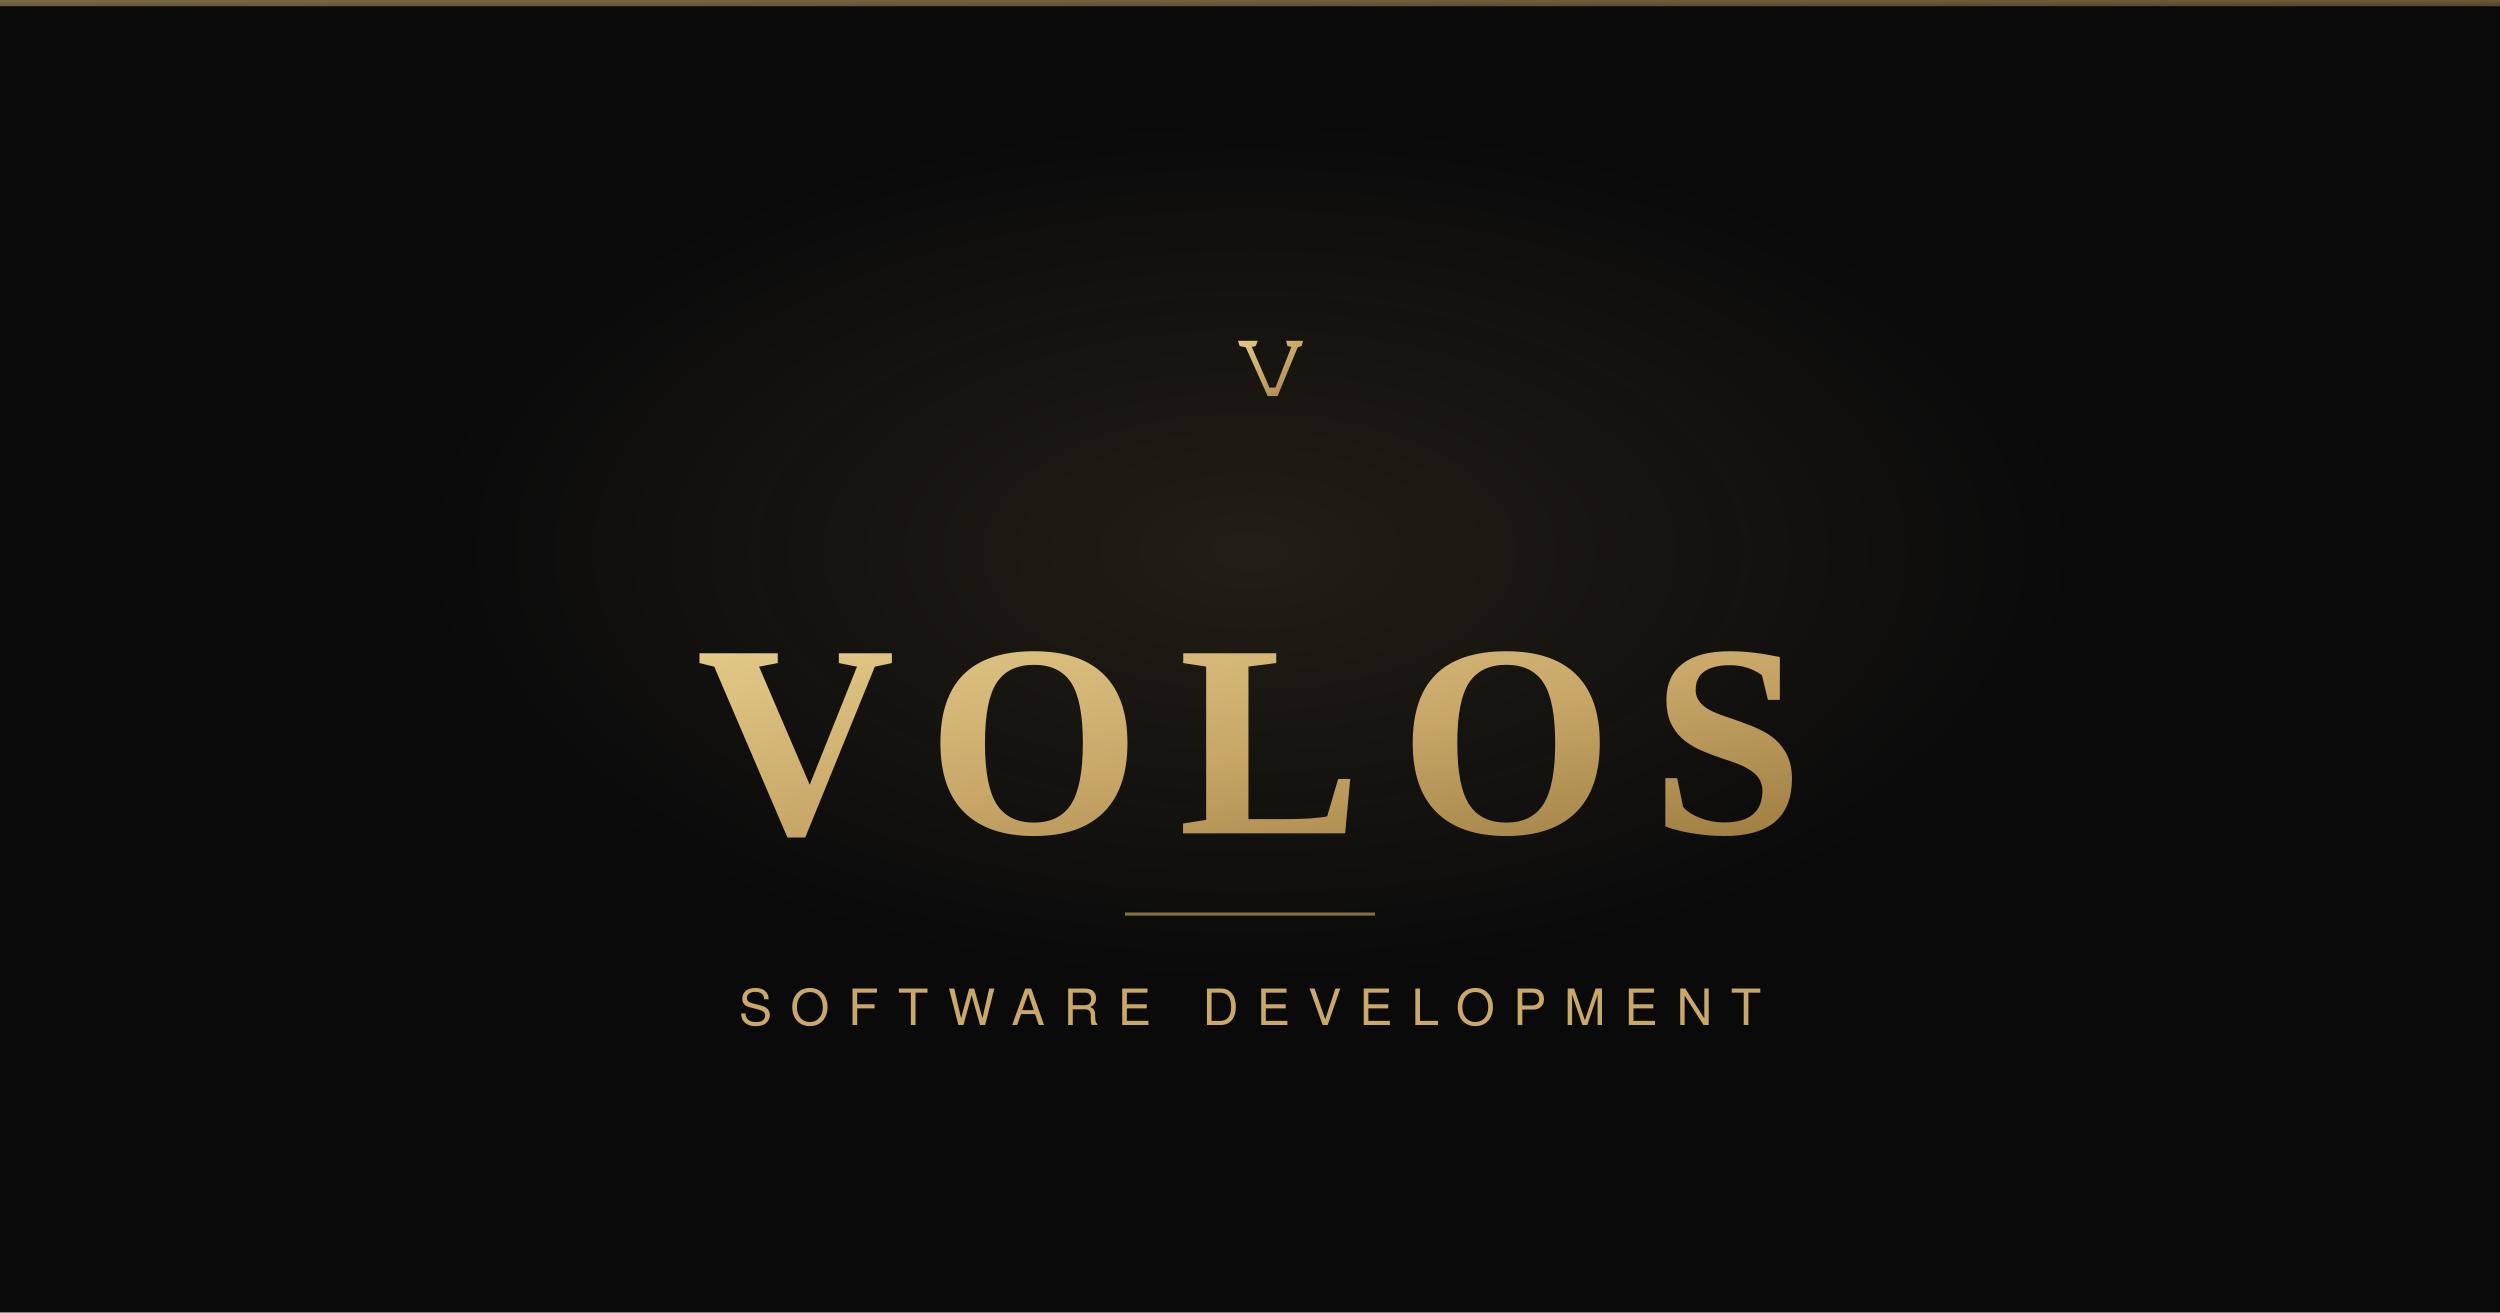
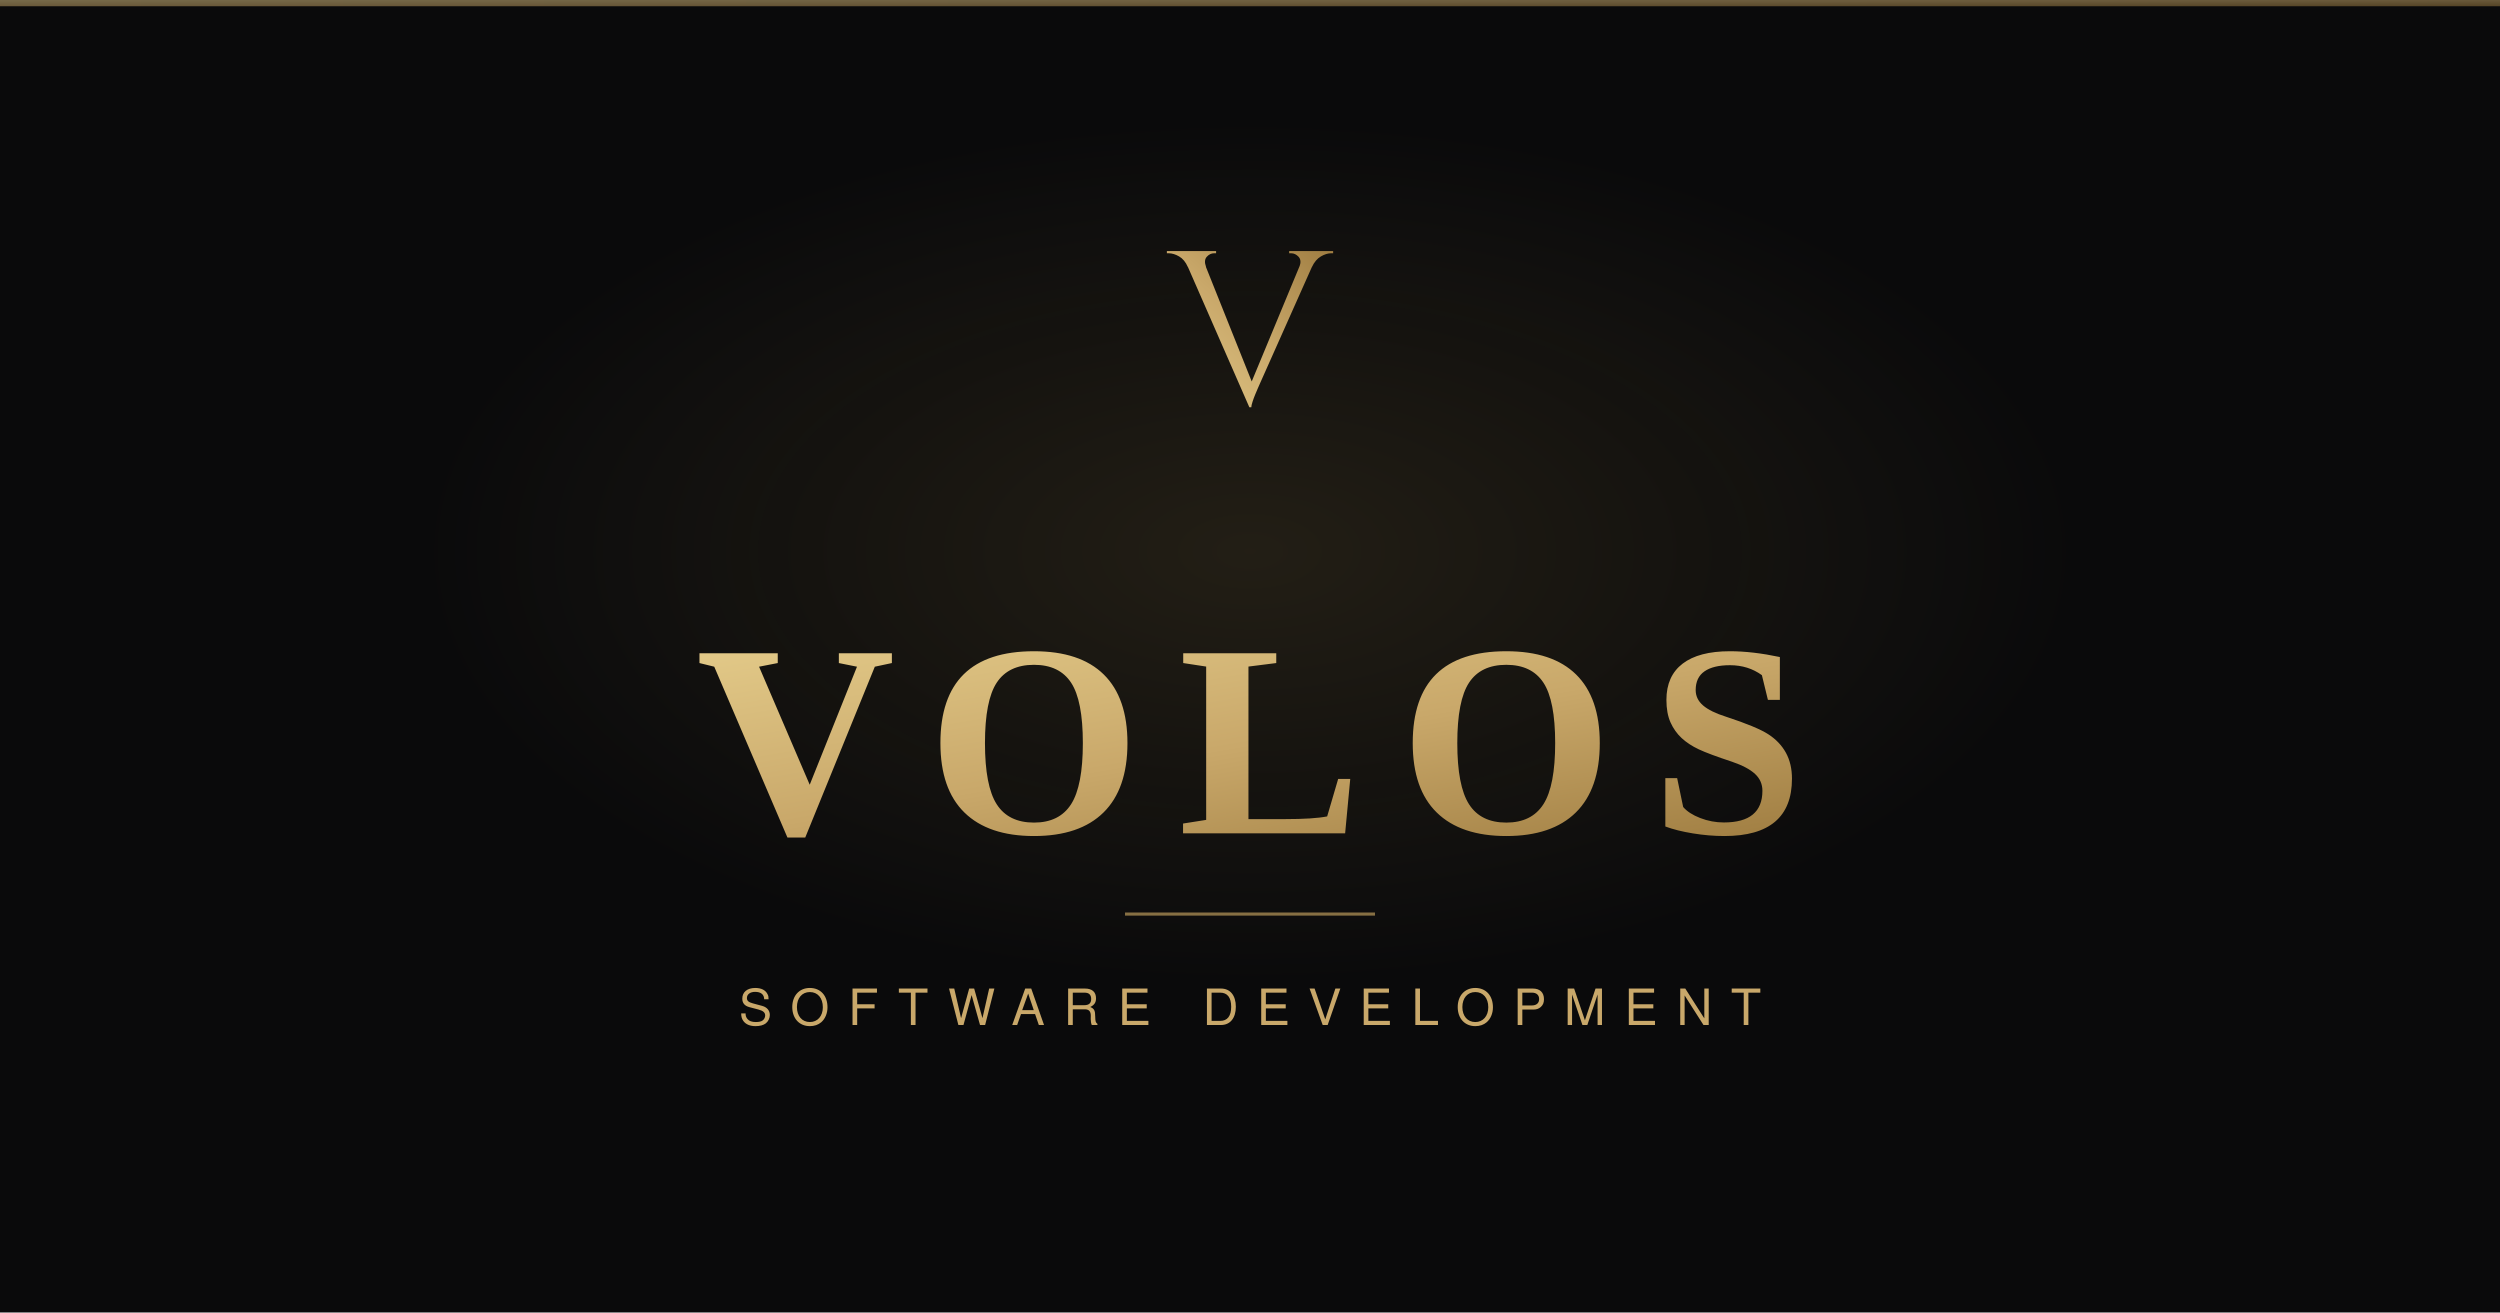
<svg xmlns="http://www.w3.org/2000/svg" viewBox="0 0 1200 630" width="1200" height="630">
  <defs>
    <linearGradient id="gold" x1="0" y1="0" x2="1" y2="1">
      <stop offset="0" stop-color="#E2C988" />
      <stop offset="0.5" stop-color="#C9A86A" />
      <stop offset="1" stop-color="#A07E42" />
    </linearGradient>
    <radialGradient id="glow" cx="50%" cy="42%" r="55%">
      <stop offset="0" stop-color="#D6B25E" stop-opacity="0.12" />
      <stop offset="60%" stop-color="#D6B25E" stop-opacity="0" />
    </radialGradient>
  </defs>
  <rect width="1200" height="630" fill="#0A0A0B" />
  <rect width="1200" height="630" fill="url(#glow)" />
  <rect x="0" y="0" width="1200" height="3" fill="url(#gold)" opacity="0.5" />
-   <g transform="translate(584 150) scale(1.7)">
-     <path fill="url(#gold)" d="M6 8 L11.6 8 L11 9.5 L9.9 9.7 L14.9 21.2 L16.6 21.2 L21.1 9.7 L20 9.5 L19.6 8 L24.4 8 L24 9.5 L22.9 9.8 L17.2 23.6 L14.4 23.6 L8.2 9.8 L6.5 9.5 Z" />
-   </g>
+   <path fill="url(#gold)" transform="translate(600 158) scale(0.105 -0.105) translate(-370 -343)" d="M367 -14 57 694H142L387 81ZM367 -14 358 56 624 697H684L413 89Q413 89 407.5 76.5Q402 64 394.5 46.0Q387 28 381.5 11.0Q376 -6 376 -14ZM596 628Q607 658 592.0 674.0Q577 690 558 690H549V700H750V690Q750 690 745.5 690.0Q741 690 741 690Q719 690 694.0 675.5Q669 661 653 627ZM169 628 86 627Q71 661 46.0 675.5Q21 690 -2 690Q-2 690 -6.0 690.0Q-10 690 -10 690V700H215V690H206Q187 690 172.5 674.0Q158 658 169 628Z" />
  <text x="600" y="400" text-anchor="middle" font-family="Georgia, 'Times New Roman', serif" font-weight="600" font-size="132" letter-spacing="18" fill="url(#gold)">VOLOS</text>
  <rect x="540" y="438" width="120" height="1.5" fill="#B9985A" opacity="0.7" />
  <text x="600" y="492" text-anchor="middle" font-family="-apple-system, Helvetica, Arial, sans-serif" font-size="24" letter-spacing="9" fill="#C9A86A">SOFTWARE DEVELOPMENT</text>
</svg>
